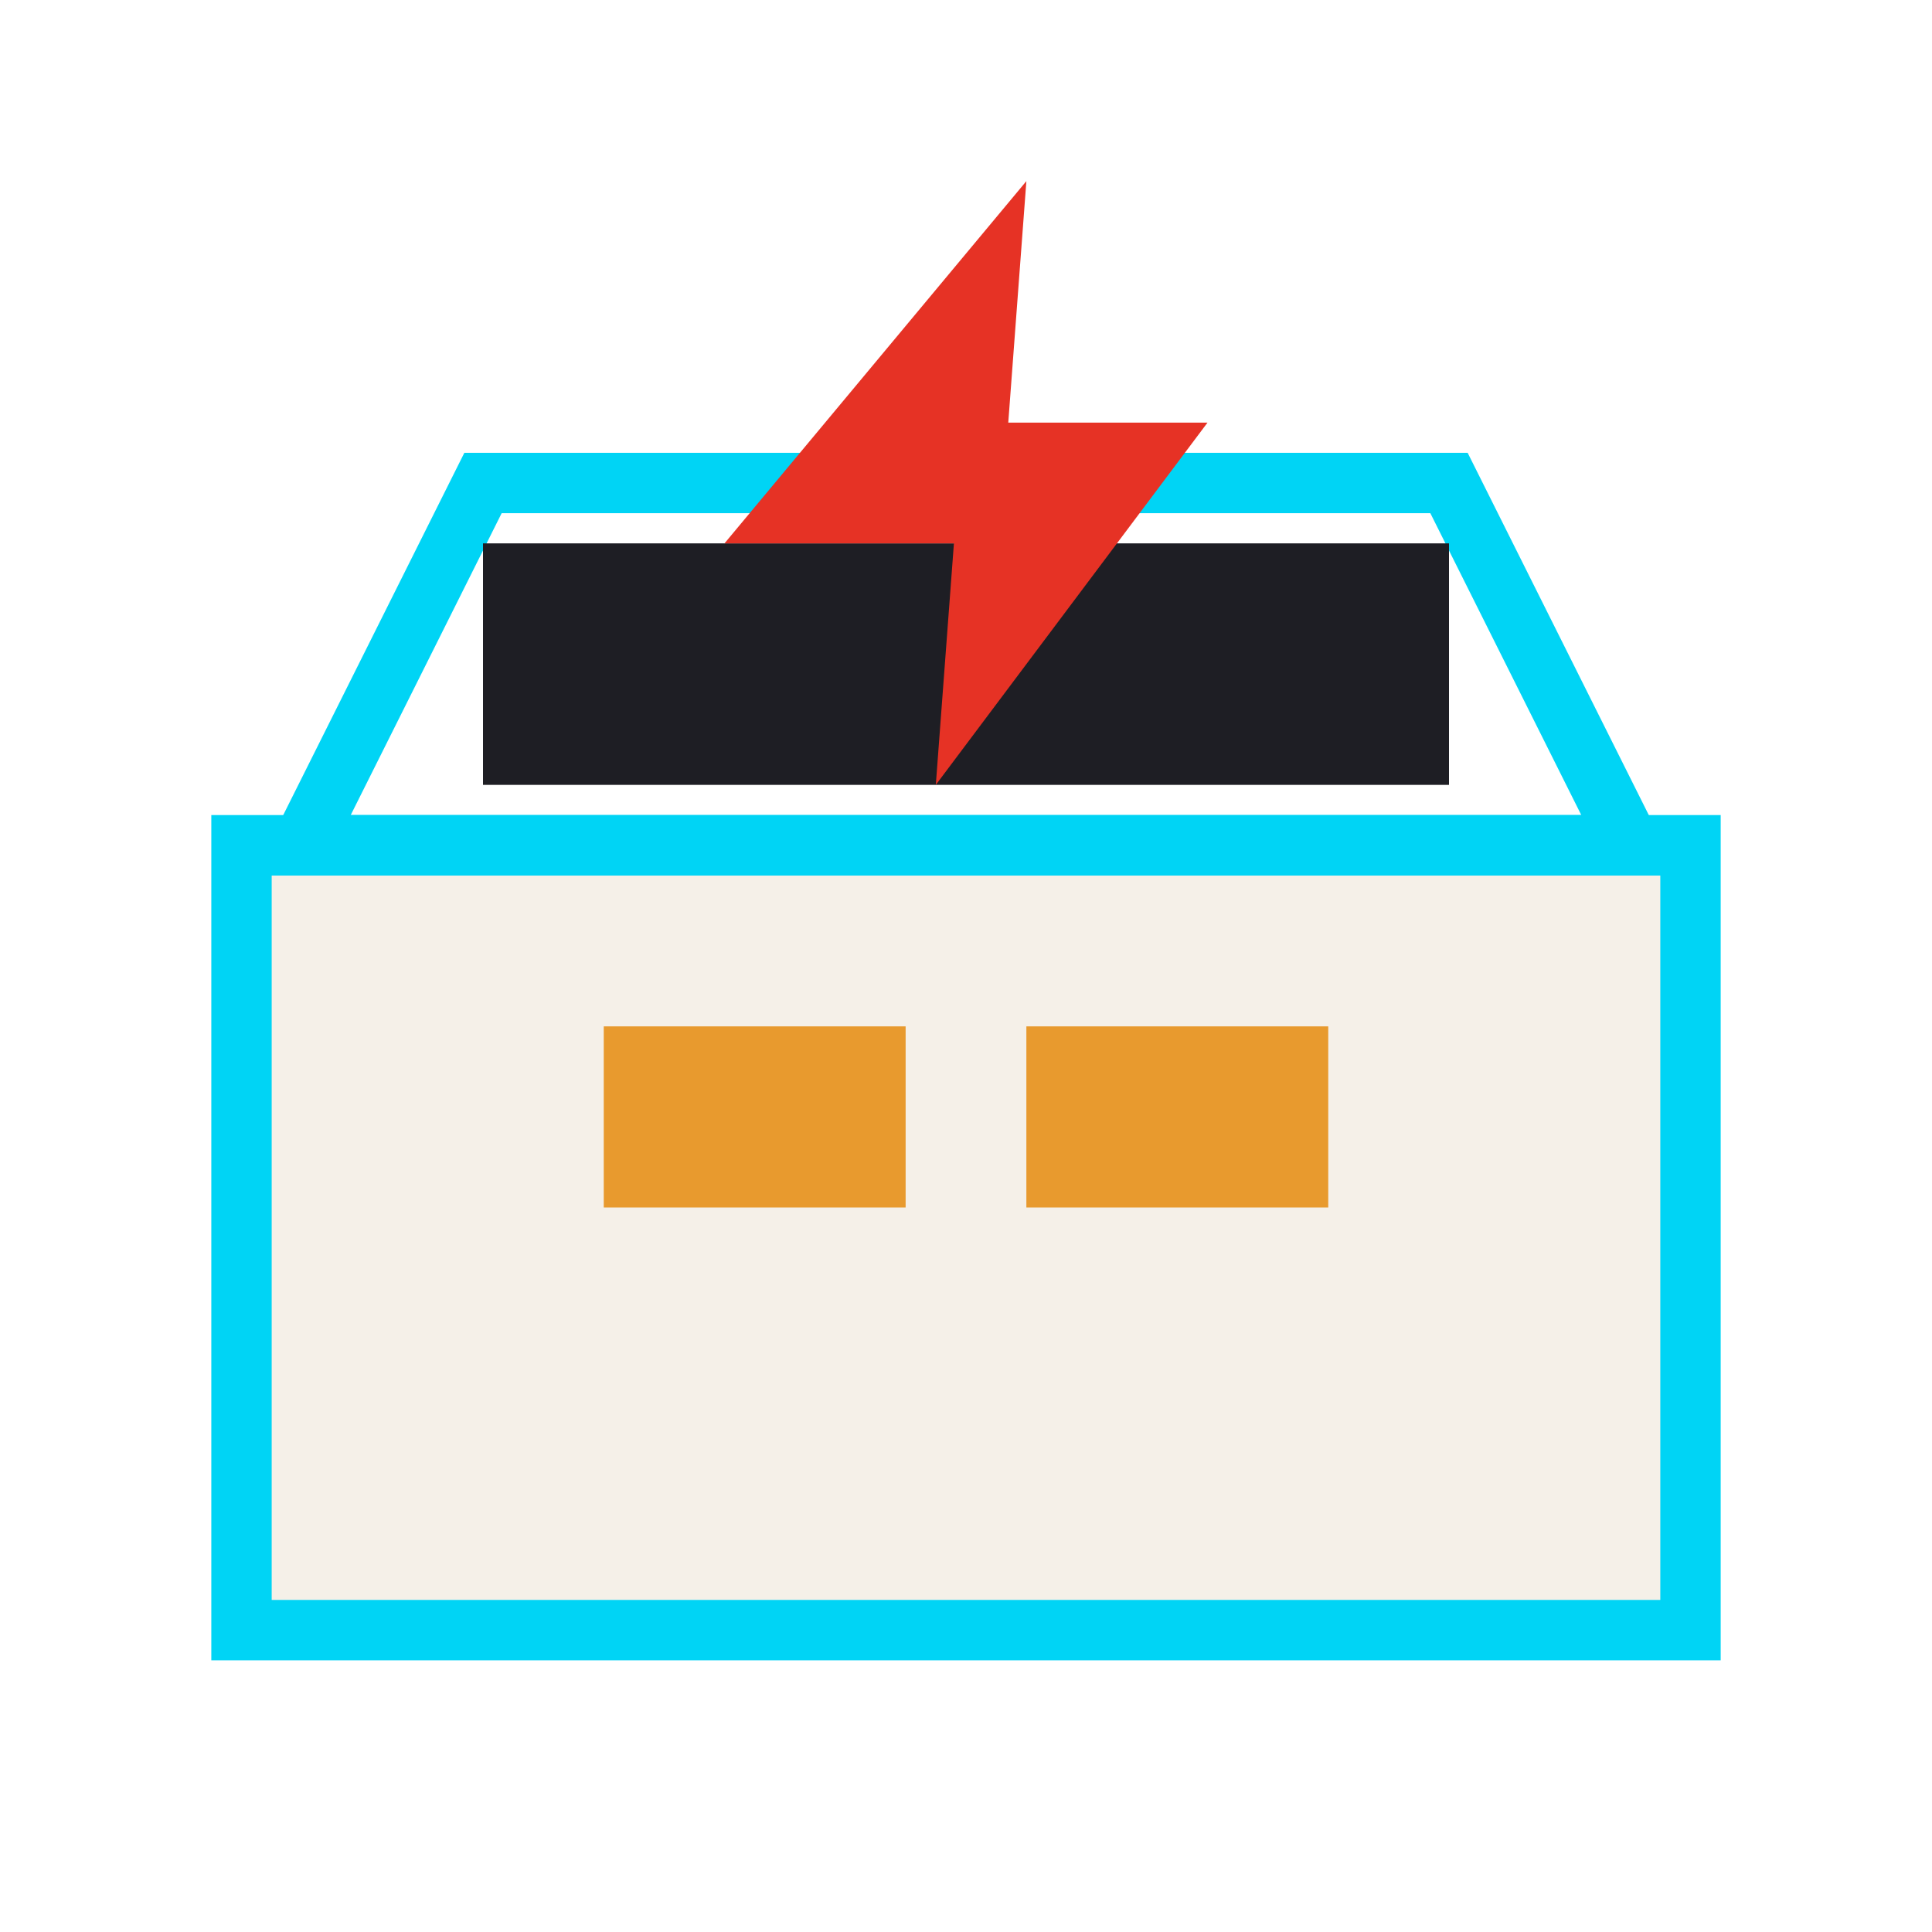
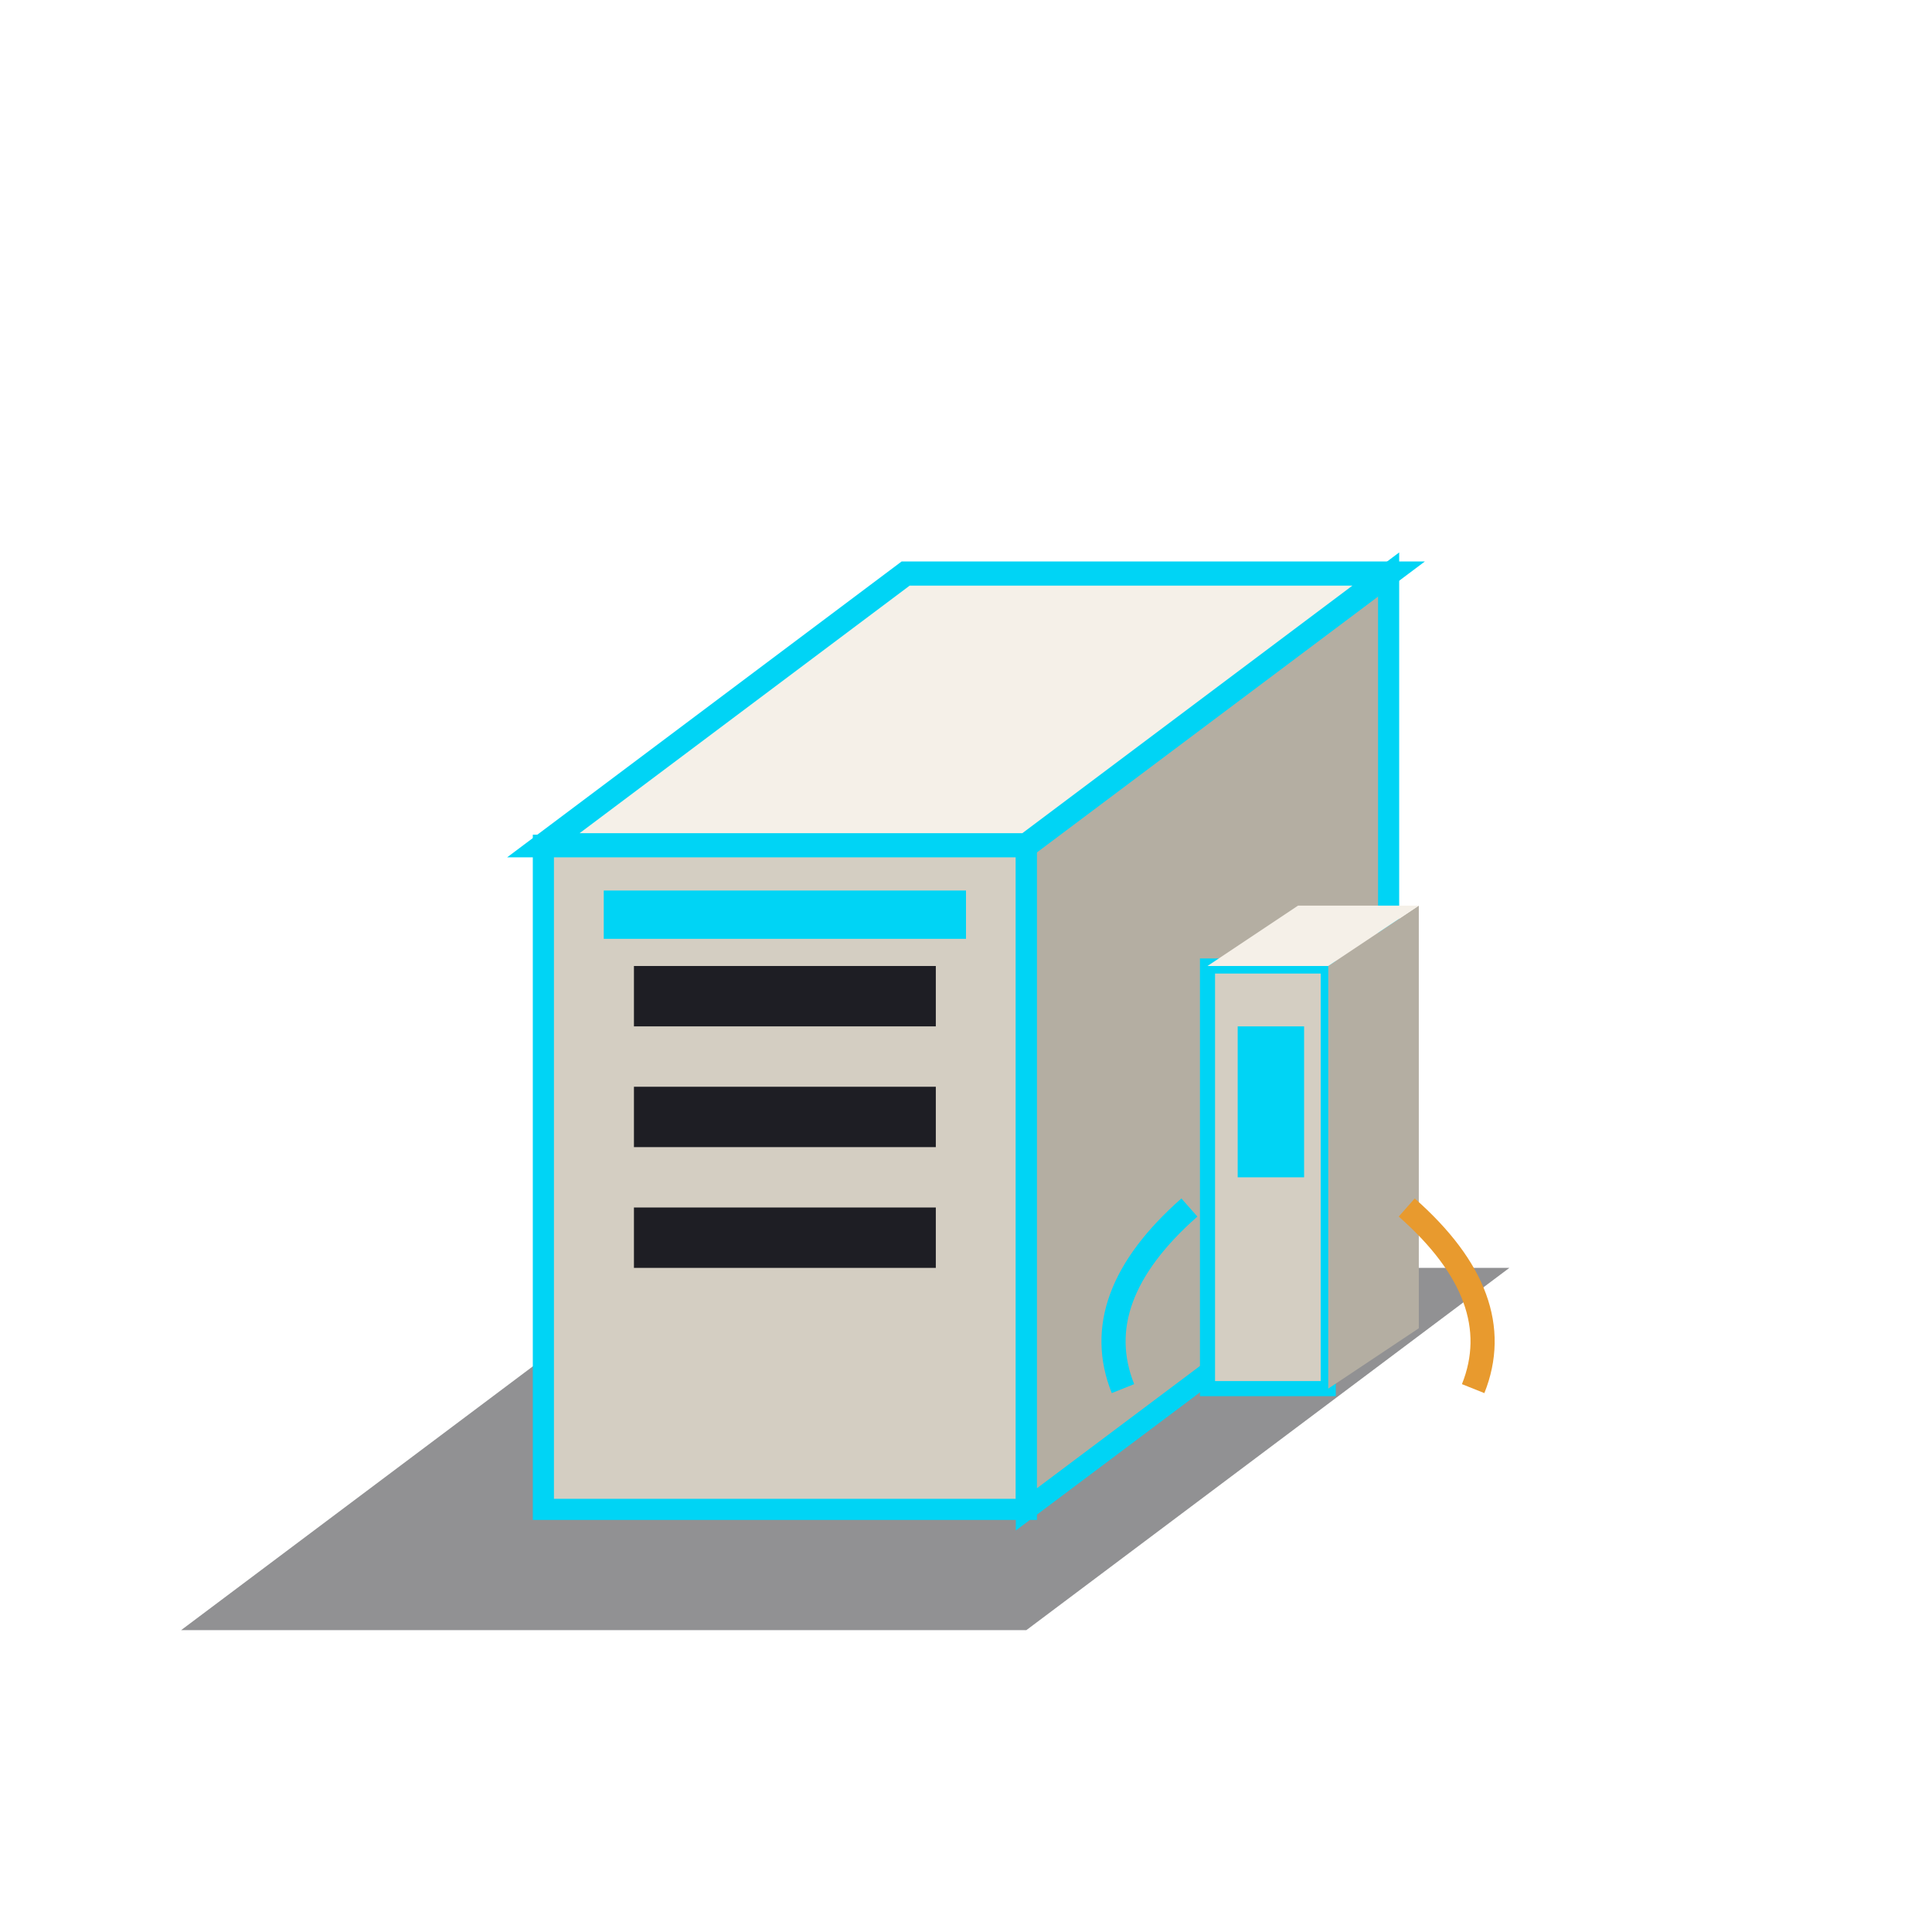
<svg xmlns="http://www.w3.org/2000/svg" viewBox="0 0 64 64">
-   <rect x="8" y="28" width="48" height="26" fill="#F5F0E8" stroke="#00D4F5" stroke-width="2" />
-   <path d="M10 28 H54 L48 16 H16 Z" fill="none" stroke="#00D4F5" stroke-width="2" />
-   <rect x="16" y="18" width="32" height="8" fill="#1E1E24" />
-   <rect x="20" y="34" width="10" height="6" fill="#E89A2E" />
-   <rect x="34" y="34" width="10" height="6" fill="#E89A2E" />
-   <path d="M34 6 L33.4 14 H40 L31 26 L31.6 18 H24 Z" fill="#E63225" />
+   <path d="M6 54 L34 54 L50 42 L22 42 Z" fill="#0c0c10" opacity="0.45" />
+   <path d="M18 50 L34 50 L34 28 L18 28 Z" fill="#d4cec2" stroke="#00D4F5" stroke-width="0.7" />
+   <path d="M34 50 L46 41 L46 19 L34 28 Z" fill="#b4aea2" stroke="#00D4F5" stroke-width="0.7" />
+   <path d="M18 28 L34 28 L46 19 L30 19 Z" fill="#F5F0E8" stroke="#00D4F5" stroke-width="0.8" />
+   <rect x="21" y="32" width="10" height="2" fill="#1E1E24" />
+   <rect x="21" y="36" width="10" height="2" fill="#1E1E24" />
+   <rect x="21" y="40" width="10" height="2" fill="#1E1E24" />
+   <rect x="20" y="29.5" width="12" height="1.6" fill="#00D4F5" />
+   <path d="M40 46 L44 46 L44 32 L40 32 Z" fill="#d4cec2" stroke="#00D4F5" stroke-width="0.5" />
+   <path d="M44 46 L47 44 L47 30 L44 32 Z" fill="#b4aea2" />
+   <path d="M40 32 L44 32 L47 30 L43 30 Z" fill="#F5F0E8" />
+   <rect x="41" y="34" width="2.2" height="5" fill="#00D4F5" />
+   <path d="M39.4 40 Q36 43 37.2 46" fill="none" stroke="#00D4F5" stroke-width="0.8" />
+   <path d="M46.6 40 Q50 43 48.8 46" fill="none" stroke="#E89A2E" stroke-width="0.8" />
</svg>
